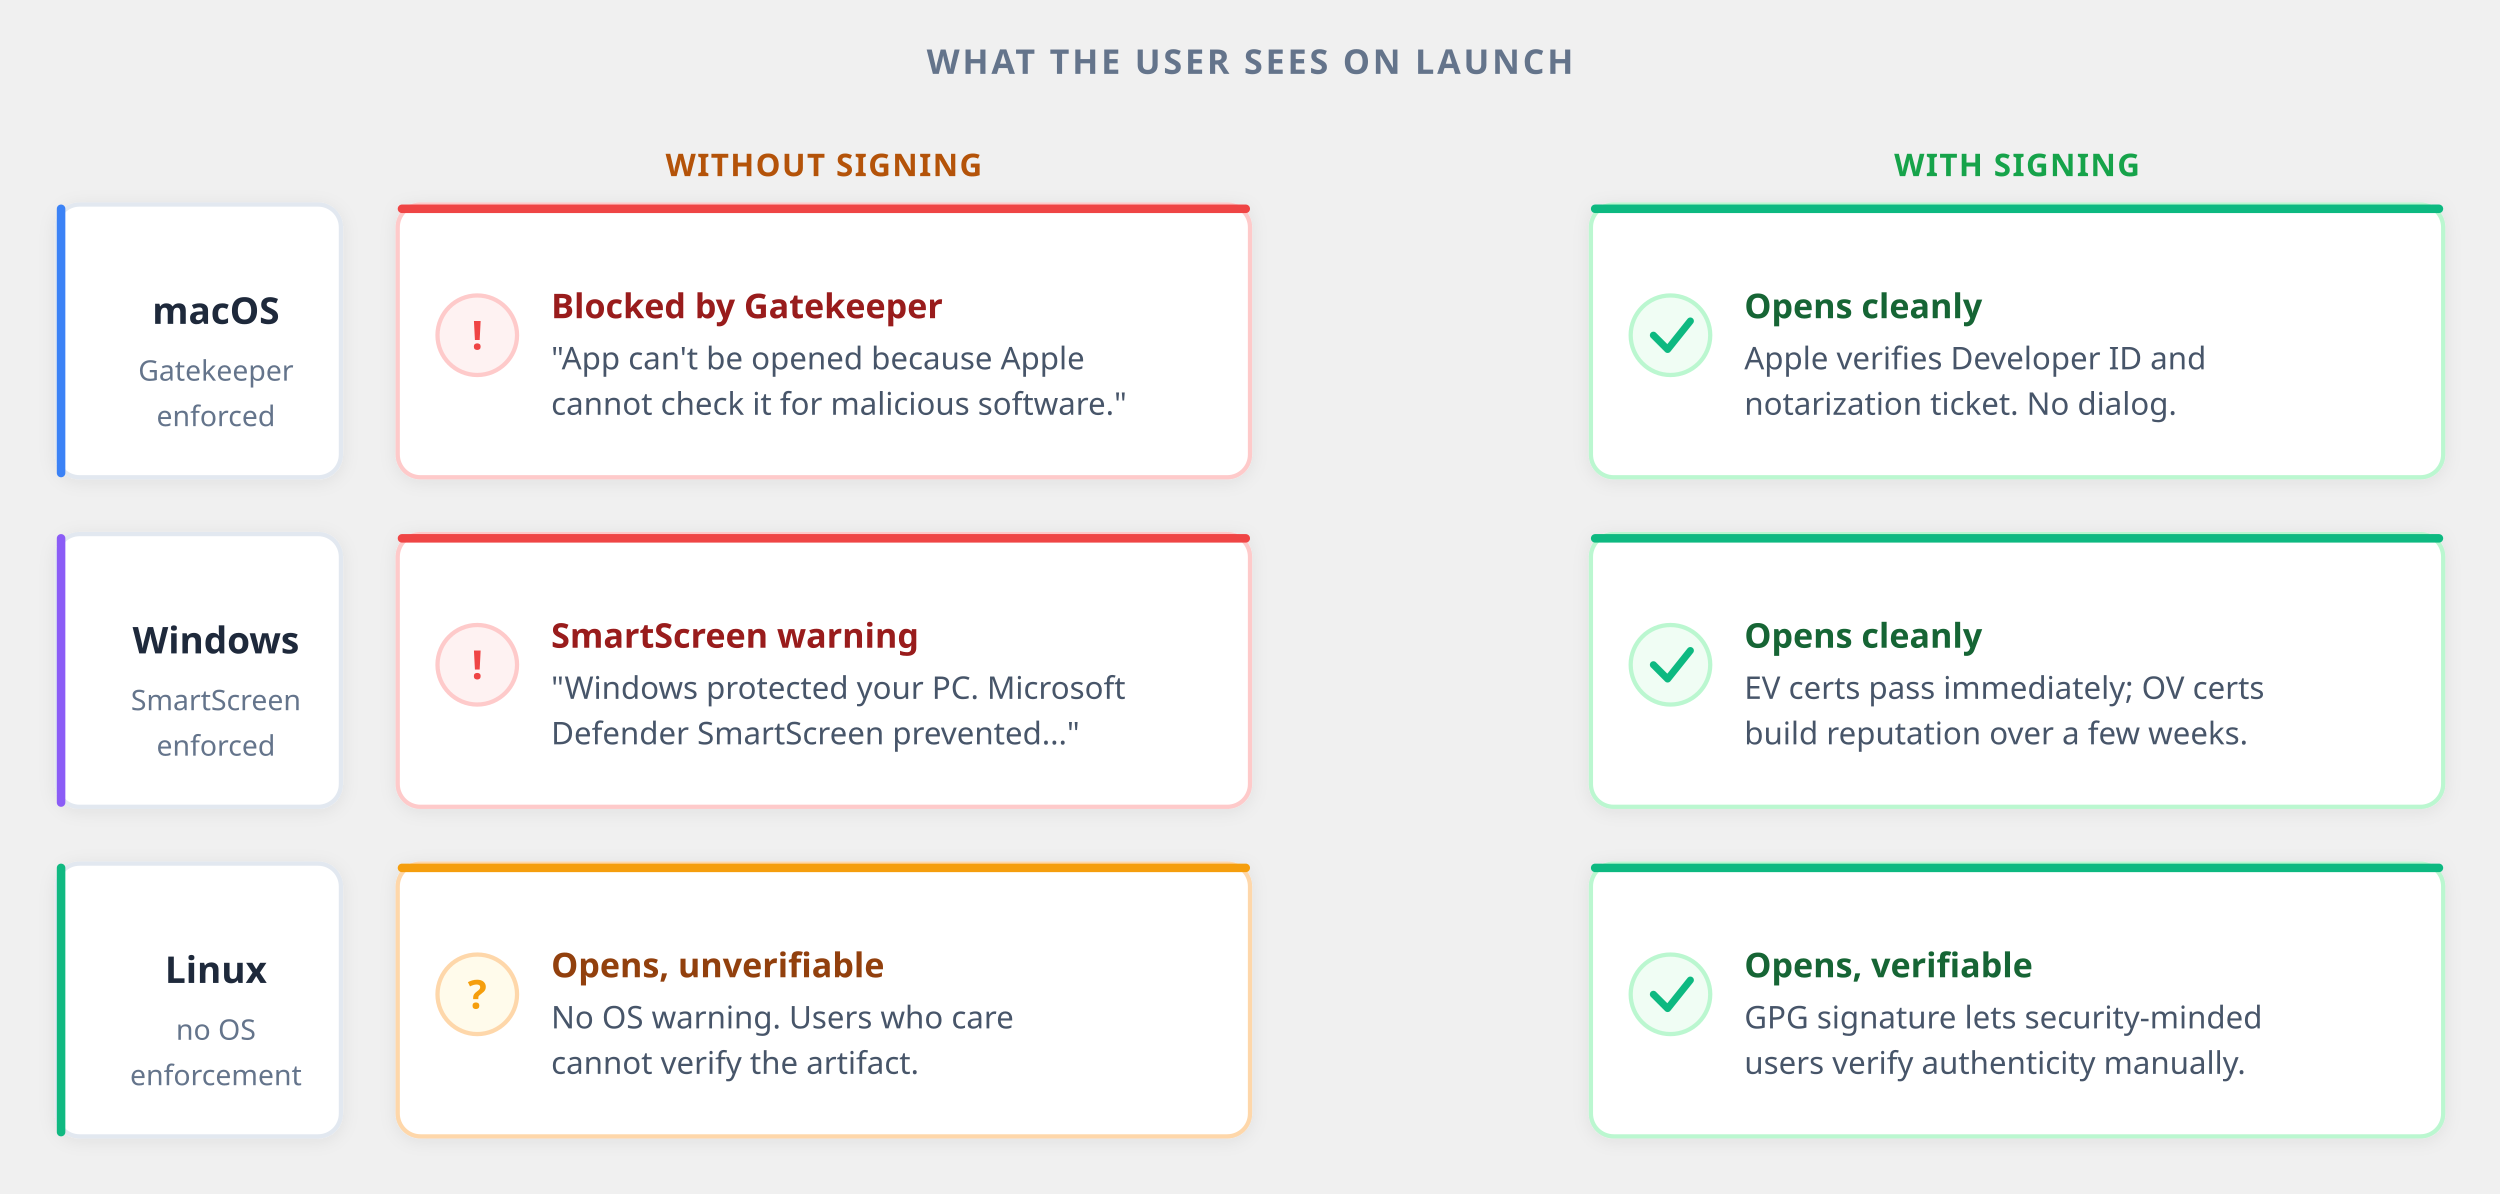
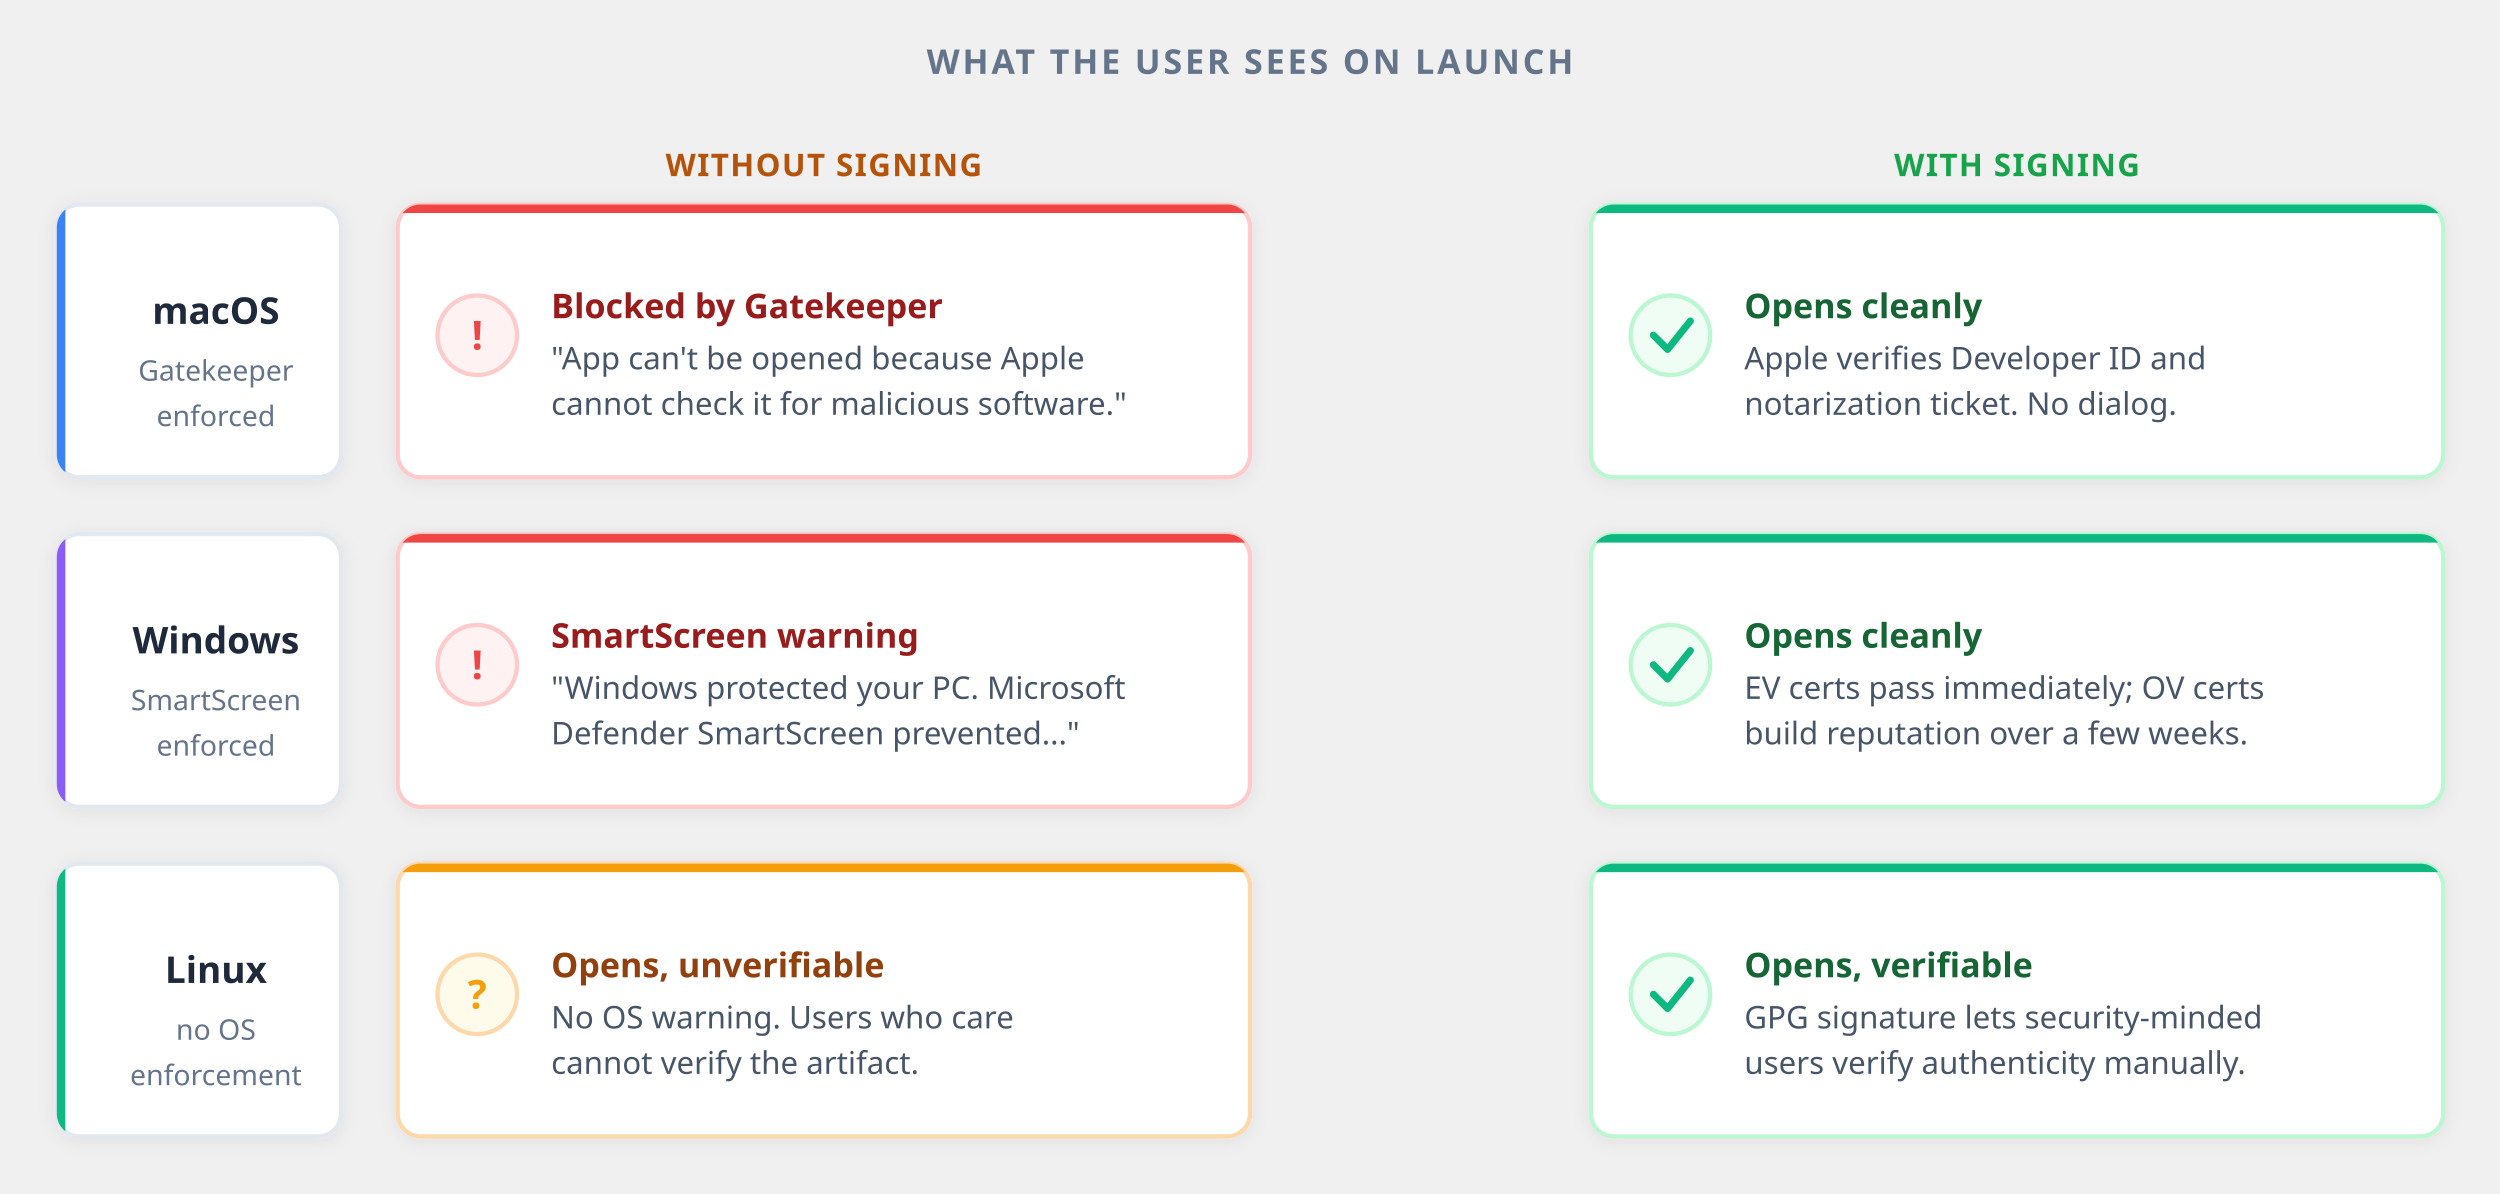
<svg xmlns="http://www.w3.org/2000/svg" viewBox="0 0 880 420" font-family="'Segoe UI', system-ui, -apple-system, sans-serif" role="img" aria-label="What the end user sees when opening a signed versus unsigned shinyelectron app on macOS, Windows, and Linux. On macOS, unsigned apps are blocked by Gatekeeper; signed and notarized apps open cleanly. On Windows, unsigned installers trigger SmartScreen warnings; signed installers open cleanly. On Linux, neither signed nor unsigned apps trigger OS warnings, though GPG signatures let users verify authenticity manually.">
  <defs>
    <filter id="so-shadow">
      <feDropShadow dx="0" dy="1" stdDeviation="3" flood-opacity="0.07" />
    </filter>
+     <clipPath id="so-label-clip">
+       <rect width="100" height="96" rx="8" />
+     </clipPath>
+     <clipPath id="so-card-clip">
+       <rect width="300" height="96" rx="8" />
+     </clipPath>
  </defs>
  <text x="440" y="26" text-anchor="middle" font-size="12" font-weight="700" fill="#64748b" letter-spacing="1">WHAT THE USER SEES ON LAUNCH</text>
  <g transform="translate(140, 48)">
    <text x="150" y="14" text-anchor="middle" font-size="11" font-weight="700" fill="#b45309" letter-spacing="0.5">WITHOUT SIGNING</text>
  </g>
  <g transform="translate(560, 48)">
    <text x="150" y="14" text-anchor="middle" font-size="11" font-weight="700" fill="#16a34a" letter-spacing="0.5">WITH SIGNING</text>
  </g>
  <g transform="translate(20, 72)">
    <rect width="100" height="96" rx="8" fill="#fff" stroke="#e2e8f0" stroke-width="1.5" filter="url(#so-shadow)" />
-     <rect width="3" height="96" rx="1.5" fill="#3b82f6" />
+     <rect width="3" height="96" fill="#3b82f6" clip-path="url(#so-label-clip)" />
    <text x="56" y="42" text-anchor="middle" font-size="13" font-weight="700" fill="#1e293b">macOS</text>
    <text x="56" y="62" text-anchor="middle" font-size="10" fill="#64748b">Gatekeeper</text>
    <text x="56" y="78" text-anchor="middle" font-size="10" fill="#64748b">enforced</text>
  </g>
  <g transform="translate(140, 72)" filter="url(#so-shadow)">
    <rect width="300" height="96" rx="8" fill="#fff" stroke="#fecaca" stroke-width="1.5" />
-     <rect width="300" height="3" rx="1.5" fill="#ef4444" />
+     <rect width="300" height="3" fill="#ef4444" clip-path="url(#so-card-clip)" />
    <circle cx="28" cy="46" r="14" fill="#fef2f2" stroke="#fecaca" stroke-width="1.5" />
    <text x="28" y="51" text-anchor="middle" font-size="14" font-weight="700" fill="#ef4444">!</text>
    <text x="54" y="40" font-size="12" font-weight="700" fill="#991b1b">Blocked by Gatekeeper</text>
    <text x="54" y="58" font-size="11" fill="#475569">"App can't be opened because Apple</text>
    <text x="54" y="74" font-size="11" fill="#475569">cannot check it for malicious software."</text>
  </g>
  <g transform="translate(560, 72)" filter="url(#so-shadow)">
    <rect width="300" height="96" rx="8" fill="#fff" stroke="#bbf7d0" stroke-width="1.5" />
-     <rect width="300" height="3" rx="1.5" fill="#10b981" />
+     <rect width="300" height="3" fill="#10b981" clip-path="url(#so-card-clip)" />
    <circle cx="28" cy="46" r="14" fill="#f0fdf4" stroke="#bbf7d0" stroke-width="1.5" />
    <path d="M 22 46 L 27 51 L 35 41" stroke="#10b981" stroke-width="2.5" fill="none" stroke-linecap="round" stroke-linejoin="round" />
    <text x="54" y="40" font-size="12" font-weight="700" fill="#166534">Opens cleanly</text>
    <text x="54" y="58" font-size="11" fill="#475569">Apple verifies Developer ID and</text>
    <text x="54" y="74" font-size="11" fill="#475569">notarization ticket. No dialog.</text>
  </g>
  <g transform="translate(20, 188)">
    <rect width="100" height="96" rx="8" fill="#fff" stroke="#e2e8f0" stroke-width="1.5" filter="url(#so-shadow)" />
-     <rect width="3" height="96" rx="1.5" fill="#8b5cf6" />
+     <rect width="3" height="96" fill="#8b5cf6" clip-path="url(#so-label-clip)" />
    <text x="56" y="42" text-anchor="middle" font-size="13" font-weight="700" fill="#1e293b">Windows</text>
    <text x="56" y="62" text-anchor="middle" font-size="10" fill="#64748b">SmartScreen</text>
    <text x="56" y="78" text-anchor="middle" font-size="10" fill="#64748b">enforced</text>
  </g>
  <g transform="translate(140, 188)" filter="url(#so-shadow)">
    <rect width="300" height="96" rx="8" fill="#fff" stroke="#fecaca" stroke-width="1.5" />
-     <rect width="300" height="3" rx="1.5" fill="#ef4444" />
+     <rect width="300" height="3" fill="#ef4444" clip-path="url(#so-card-clip)" />
    <circle cx="28" cy="46" r="14" fill="#fef2f2" stroke="#fecaca" stroke-width="1.5" />
    <text x="28" y="51" text-anchor="middle" font-size="14" font-weight="700" fill="#ef4444">!</text>
    <text x="54" y="40" font-size="12" font-weight="700" fill="#991b1b">SmartScreen warning</text>
    <text x="54" y="58" font-size="11" fill="#475569">"Windows protected your PC. Microsoft</text>
    <text x="54" y="74" font-size="11" fill="#475569">Defender SmartScreen prevented..."</text>
  </g>
  <g transform="translate(560, 188)" filter="url(#so-shadow)">
    <rect width="300" height="96" rx="8" fill="#fff" stroke="#bbf7d0" stroke-width="1.5" />
-     <rect width="300" height="3" rx="1.5" fill="#10b981" />
+     <rect width="300" height="3" fill="#10b981" clip-path="url(#so-card-clip)" />
    <circle cx="28" cy="46" r="14" fill="#f0fdf4" stroke="#bbf7d0" stroke-width="1.5" />
    <path d="M 22 46 L 27 51 L 35 41" stroke="#10b981" stroke-width="2.5" fill="none" stroke-linecap="round" stroke-linejoin="round" />
    <text x="54" y="40" font-size="12" font-weight="700" fill="#166534">Opens cleanly</text>
    <text x="54" y="58" font-size="11" fill="#475569">EV certs pass immediately; OV certs</text>
    <text x="54" y="74" font-size="11" fill="#475569">build reputation over a few weeks.</text>
  </g>
  <g transform="translate(20, 304)">
    <rect width="100" height="96" rx="8" fill="#fff" stroke="#e2e8f0" stroke-width="1.5" filter="url(#so-shadow)" />
-     <rect width="3" height="96" rx="1.5" fill="#10b981" />
+     <rect width="3" height="96" fill="#10b981" clip-path="url(#so-label-clip)" />
    <text x="56" y="42" text-anchor="middle" font-size="13" font-weight="700" fill="#1e293b">Linux</text>
    <text x="56" y="62" text-anchor="middle" font-size="10" fill="#64748b">no OS</text>
    <text x="56" y="78" text-anchor="middle" font-size="10" fill="#64748b">enforcement</text>
  </g>
  <g transform="translate(140, 304)" filter="url(#so-shadow)">
    <rect width="300" height="96" rx="8" fill="#fff" stroke="#fed7aa" stroke-width="1.5" />
-     <rect width="300" height="3" rx="1.5" fill="#f59e0b" />
+     <rect width="300" height="3" fill="#f59e0b" clip-path="url(#so-card-clip)" />
    <circle cx="28" cy="46" r="14" fill="#fffbeb" stroke="#fed7aa" stroke-width="1.5" />
    <text x="28" y="51" text-anchor="middle" font-size="14" font-weight="700" fill="#f59e0b">?</text>
    <text x="54" y="40" font-size="12" font-weight="700" fill="#92400e">Opens, unverifiable</text>
    <text x="54" y="58" font-size="11" fill="#475569">No OS warning. Users who care</text>
    <text x="54" y="74" font-size="11" fill="#475569">cannot verify the artifact.</text>
  </g>
  <g transform="translate(560, 304)" filter="url(#so-shadow)">
    <rect width="300" height="96" rx="8" fill="#fff" stroke="#bbf7d0" stroke-width="1.5" />
-     <rect width="300" height="3" rx="1.5" fill="#10b981" />
+     <rect width="300" height="3" fill="#10b981" clip-path="url(#so-card-clip)" />
    <circle cx="28" cy="46" r="14" fill="#f0fdf4" stroke="#bbf7d0" stroke-width="1.5" />
    <path d="M 22 46 L 27 51 L 35 41" stroke="#10b981" stroke-width="2.5" fill="none" stroke-linecap="round" stroke-linejoin="round" />
    <text x="54" y="40" font-size="12" font-weight="700" fill="#166534">Opens, verifiable</text>
    <text x="54" y="58" font-size="11" fill="#475569">GPG signature lets security-minded</text>
    <text x="54" y="74" font-size="11" fill="#475569">users verify authenticity manually.</text>
  </g>
</svg>
